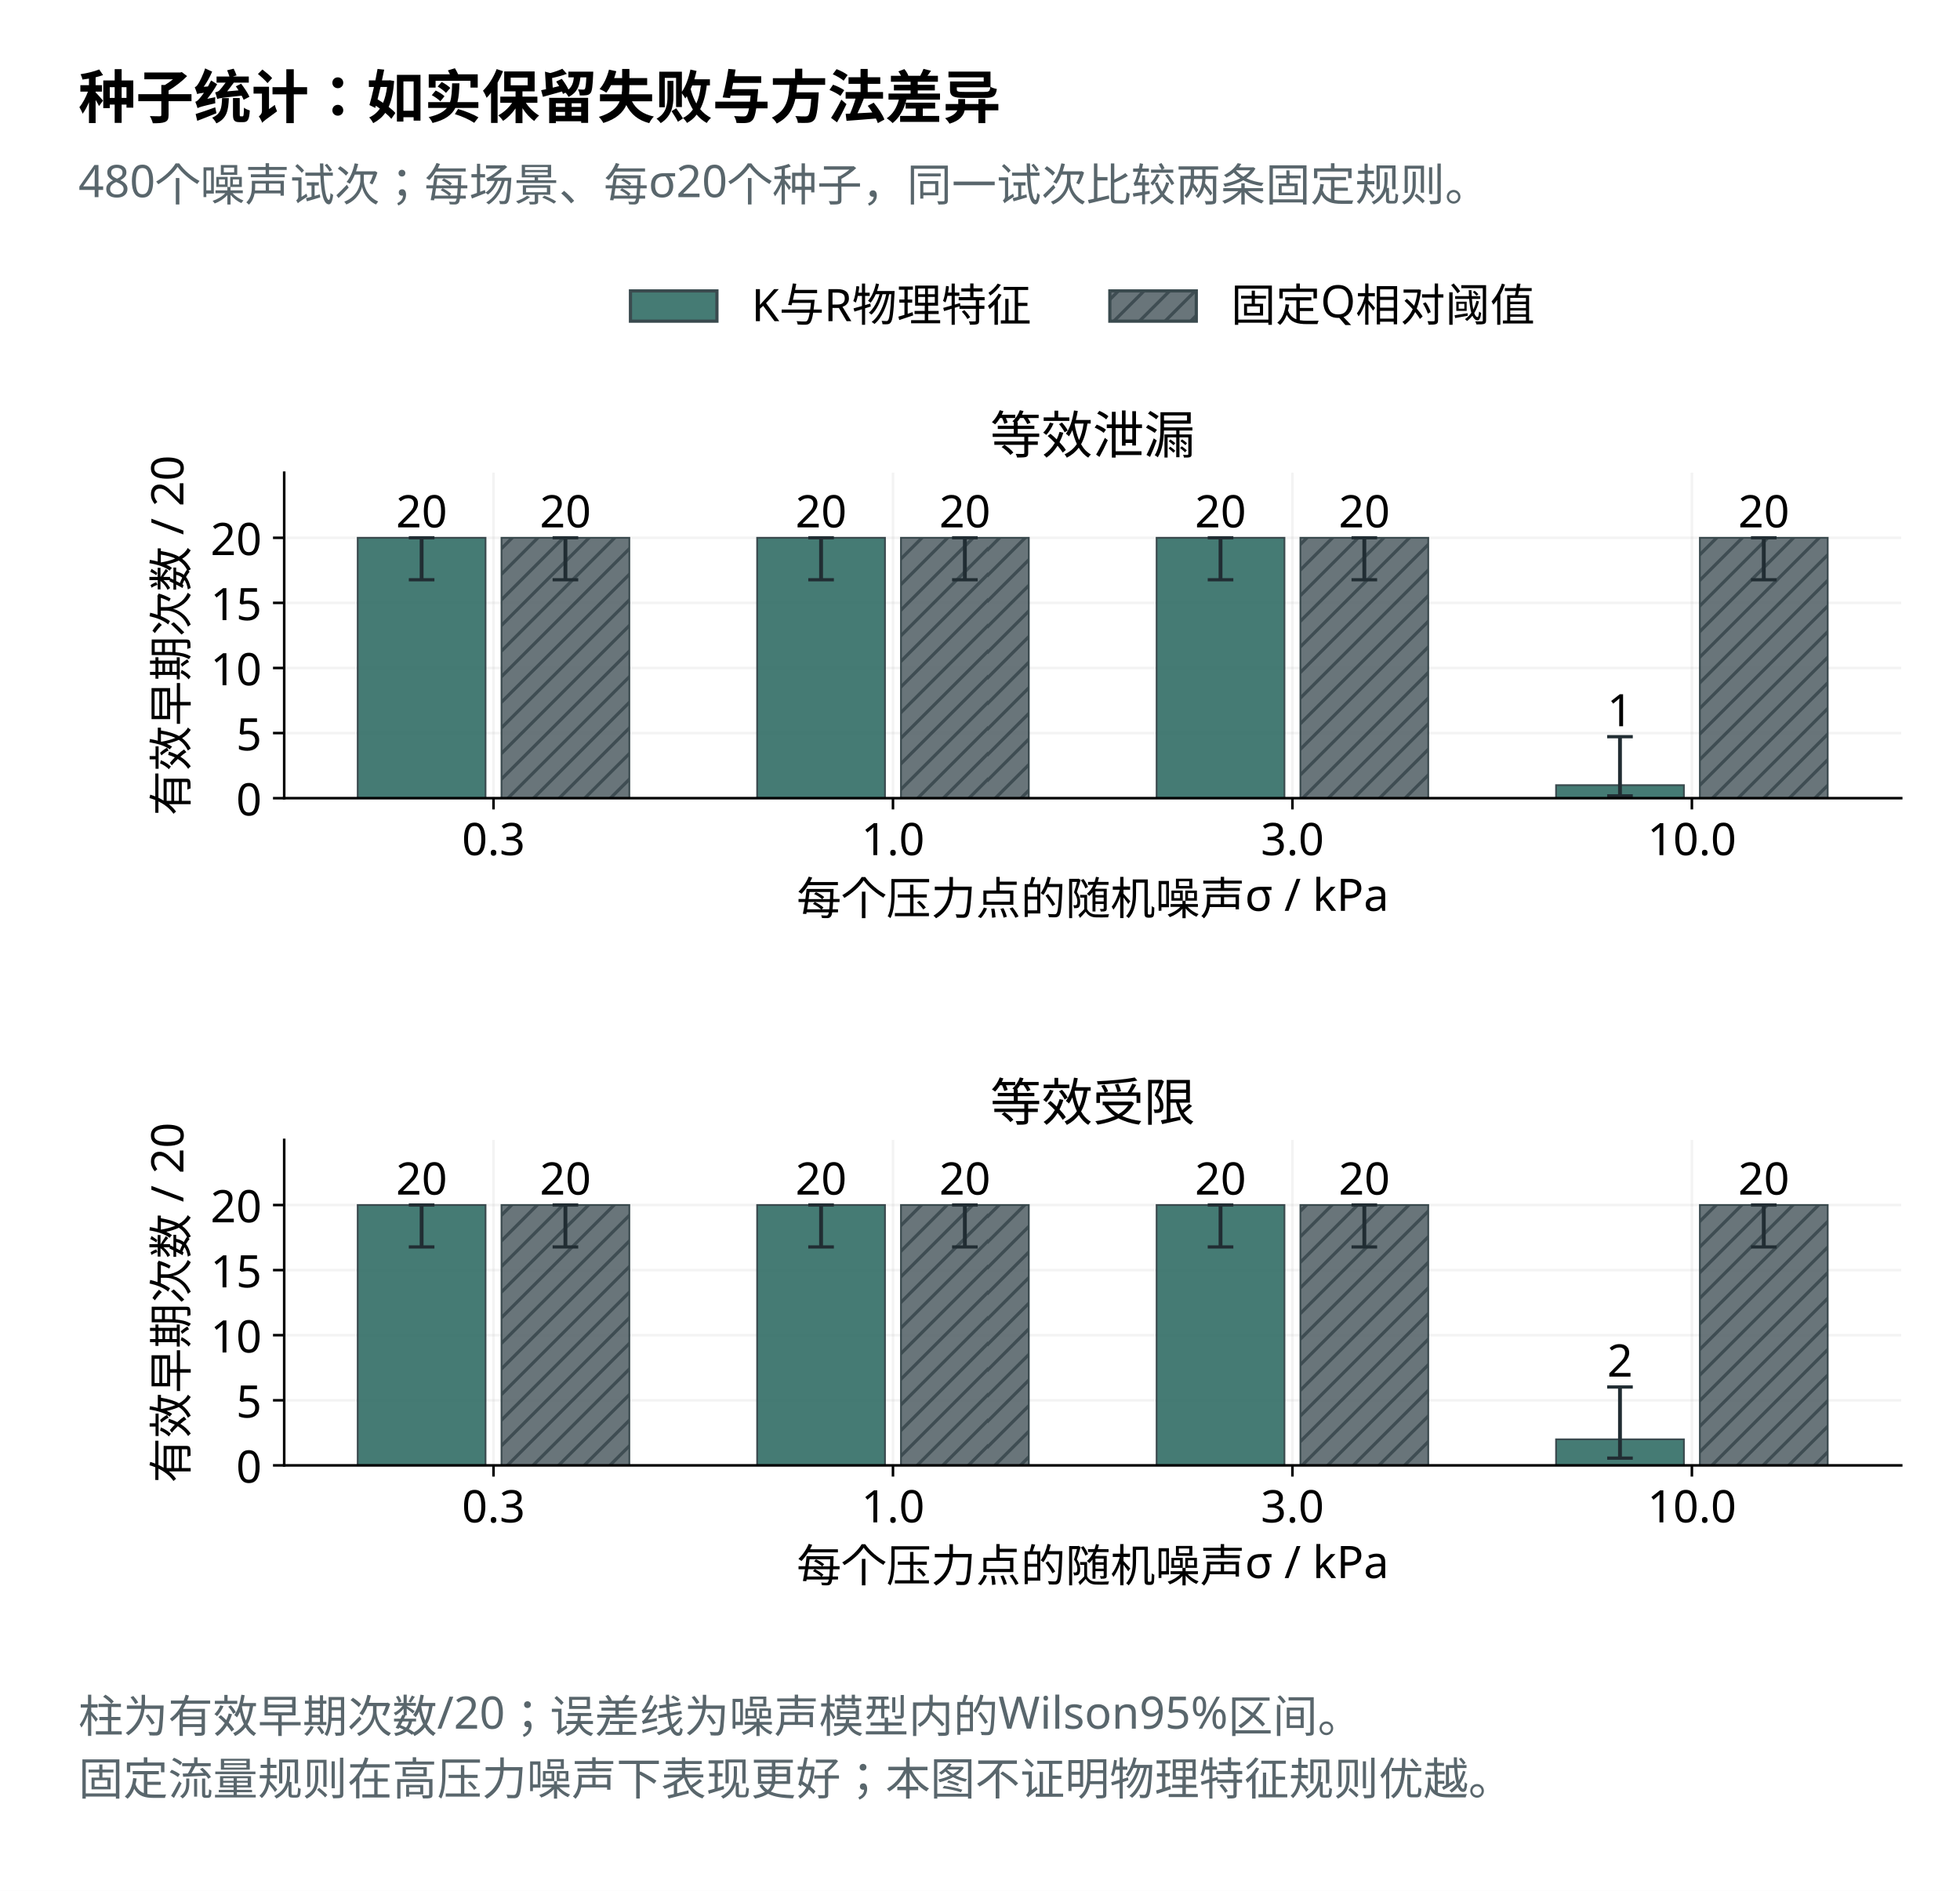
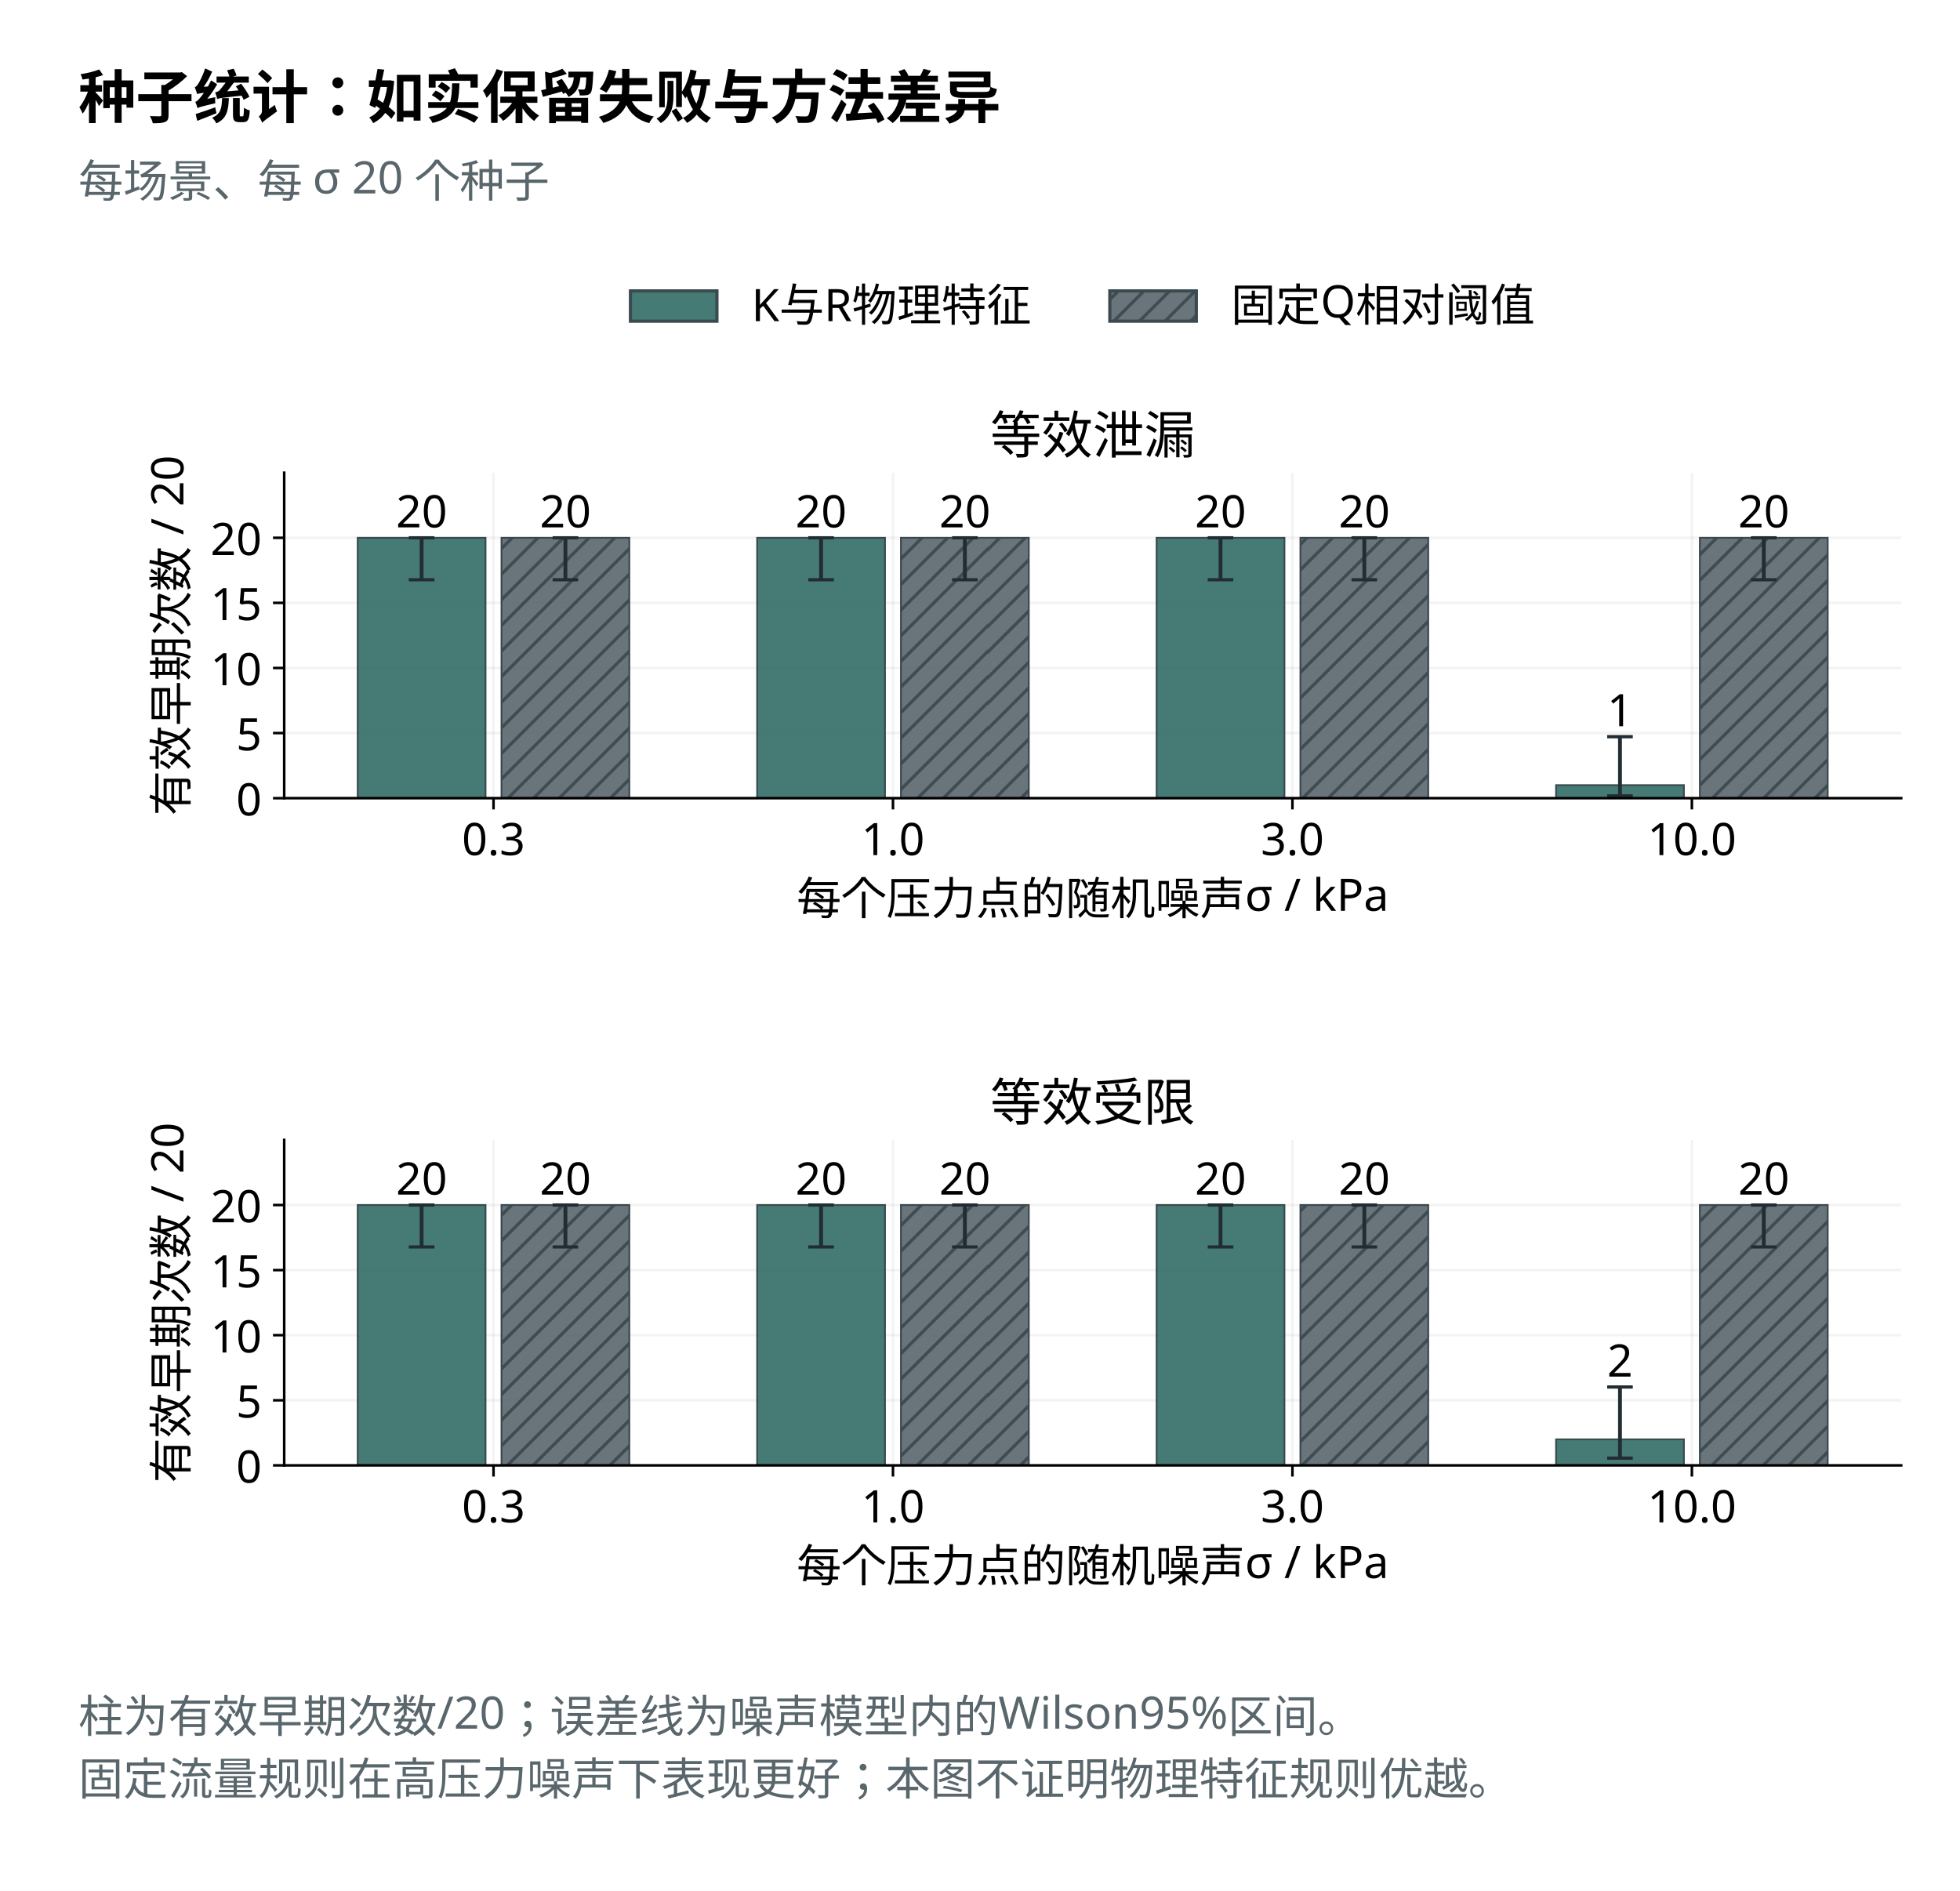
<svg xmlns="http://www.w3.org/2000/svg" xmlns:xlink="http://www.w3.org/1999/xlink" width="612pt" height="590.4pt" viewBox="0 0 612 590.4" version="1.1">
  <defs>
    <style type="text/css">*{stroke-linejoin: round; stroke-linecap: butt}</style>
  </defs>
  <g id="figure_1">
    <g id="patch_1">
      <path d="M 0 590.4 L 612 590.4 L 612 0 L 0 0 z " style="fill: #ffffff" />
    </g>
    <g id="axes_1">
      <g id="patch_2">
        <path d="M 88.74 249.226 L 593.64 249.226 L 593.64 147.6 L 88.74 147.6 z " style="fill: #ffffff" />
      </g>
      <g id="matplotlib.axis_1">
        <g id="xtick_1">
          <g id="line2d_1">
            <path d="M 154.098 249.226 L 154.098 147.6 " clip-path="url(#p4fcc6a9337)" style="fill: none; stroke: #b0b0b0; stroke-opacity: 0.15; stroke-width: 0.8; stroke-linecap: square" />
          </g>
          <g id="line2d_2">
            <defs>
              <path id="m7860bde8d5" d="M 0 0 L 0 3.5 " style="stroke: #000000; stroke-width: 0.8" />
            </defs>
            <g>
              <use xlink:href="#m7860bde8d5" x="154.098" y="249.226" style="stroke: #000000; stroke-width: 0.8" />
            </g>
          </g>
          <g id="text_1">
            <text style="font-size: 14px; font-family: 'Microsoft YaHei', sans-serif; text-anchor: middle" x="154.098" y="267.018" transform="rotate(-0 154.0976 267.0178)">0.3</text>
          </g>
        </g>
        <g id="xtick_2">
          <g id="line2d_3">
            <path d="M 278.826 249.226 L 278.826 147.6 " clip-path="url(#p4fcc6a9337)" style="fill: none; stroke: #b0b0b0; stroke-opacity: 0.15; stroke-width: 0.8; stroke-linecap: square" />
          </g>
          <g id="line2d_4">
            <g>
              <use xlink:href="#m7860bde8d5" x="278.826" y="249.226" style="stroke: #000000; stroke-width: 0.8" />
            </g>
          </g>
          <g id="text_2">
            <text style="font-size: 14px; font-family: 'Microsoft YaHei', sans-serif; text-anchor: middle" x="278.826" y="267.018" transform="rotate(-0 278.8259 267.0178)">1.0</text>
          </g>
        </g>
        <g id="xtick_3">
          <g id="line2d_5">
            <path d="M 403.554 249.226 L 403.554 147.6 " clip-path="url(#p4fcc6a9337)" style="fill: none; stroke: #b0b0b0; stroke-opacity: 0.15; stroke-width: 0.8; stroke-linecap: square" />
          </g>
          <g id="line2d_6">
            <g>
              <use xlink:href="#m7860bde8d5" x="403.554" y="249.226" style="stroke: #000000; stroke-width: 0.8" />
            </g>
          </g>
          <g id="text_3">
            <text style="font-size: 14px; font-family: 'Microsoft YaHei', sans-serif; text-anchor: middle" x="403.554" y="267.018" transform="rotate(-0 403.5541 267.0178)">3.0</text>
          </g>
        </g>
        <g id="xtick_4">
          <g id="line2d_7">
            <path d="M 528.282 249.226 L 528.282 147.6 " clip-path="url(#p4fcc6a9337)" style="fill: none; stroke: #b0b0b0; stroke-opacity: 0.15; stroke-width: 0.8; stroke-linecap: square" />
          </g>
          <g id="line2d_8">
            <g>
              <use xlink:href="#m7860bde8d5" x="528.282" y="249.226" style="stroke: #000000; stroke-width: 0.8" />
            </g>
          </g>
          <g id="text_4">
            <text style="font-size: 14px; font-family: 'Microsoft YaHei', sans-serif; text-anchor: middle" x="528.282" y="267.018" transform="rotate(-0 528.2824 267.0178)">10.0</text>
          </g>
        </g>
        <g id="text_5">
          <text style="font-size: 14px; font-family: 'Microsoft YaHei', sans-serif; text-anchor: middle" x="341.19" y="285.565" transform="rotate(-0 341.19 285.5651)">每个压力点的随机噪声σ / kPa</text>
        </g>
      </g>
      <g id="matplotlib.axis_2">
        <g id="ytick_1">
          <g id="line2d_9">
            <path d="M 88.74 249.226 L 593.64 249.226 " clip-path="url(#p4fcc6a9337)" style="fill: none; stroke: #b0b0b0; stroke-opacity: 0.15; stroke-width: 0.8; stroke-linecap: square" />
          </g>
          <g id="line2d_10">
            <defs>
              <path id="m71429e764d" d="M 0 0 L -3.5 0 " style="stroke: #000000; stroke-width: 0.8" />
            </defs>
            <g>
              <use xlink:href="#m71429e764d" x="88.74" y="249.226" style="stroke: #000000; stroke-width: 0.8" />
            </g>
          </g>
          <g id="text_6">
            <text style="font-size: 14px; font-family: 'Microsoft YaHei', sans-serif; text-anchor: end" x="81.74" y="254.622" transform="rotate(-0 81.74 254.622)">0</text>
          </g>
        </g>
        <g id="ytick_2">
          <g id="line2d_11">
            <path d="M 88.74 228.901 L 593.64 228.901 " clip-path="url(#p4fcc6a9337)" style="fill: none; stroke: #b0b0b0; stroke-opacity: 0.15; stroke-width: 0.8; stroke-linecap: square" />
          </g>
          <g id="line2d_12">
            <g>
              <use xlink:href="#m71429e764d" x="88.74" y="228.901" style="stroke: #000000; stroke-width: 0.8" />
            </g>
          </g>
          <g id="text_7">
            <text style="font-size: 14px; font-family: 'Microsoft YaHei', sans-serif; text-anchor: end" x="81.74" y="234.297" transform="rotate(-0 81.74 234.2968)">5</text>
          </g>
        </g>
        <g id="ytick_3">
          <g id="line2d_13">
            <path d="M 88.74 208.576 L 593.64 208.576 " clip-path="url(#p4fcc6a9337)" style="fill: none; stroke: #b0b0b0; stroke-opacity: 0.15; stroke-width: 0.8; stroke-linecap: square" />
          </g>
          <g id="line2d_14">
            <g>
              <use xlink:href="#m71429e764d" x="88.74" y="208.576" style="stroke: #000000; stroke-width: 0.8" />
            </g>
          </g>
          <g id="text_8">
            <text style="font-size: 14px; font-family: 'Microsoft YaHei', sans-serif; text-anchor: end" x="81.74" y="213.972" transform="rotate(-0 81.74 213.9715)">10</text>
          </g>
        </g>
        <g id="ytick_4">
          <g id="line2d_15">
            <path d="M 88.74 188.25 L 593.64 188.25 " clip-path="url(#p4fcc6a9337)" style="fill: none; stroke: #b0b0b0; stroke-opacity: 0.15; stroke-width: 0.8; stroke-linecap: square" />
          </g>
          <g id="line2d_16">
            <g>
              <use xlink:href="#m71429e764d" x="88.74" y="188.25" style="stroke: #000000; stroke-width: 0.8" />
            </g>
          </g>
          <g id="text_9">
            <text style="font-size: 14px; font-family: 'Microsoft YaHei', sans-serif; text-anchor: end" x="81.74" y="193.646" transform="rotate(-0 81.74 193.6463)">15</text>
          </g>
        </g>
        <g id="ytick_5">
          <g id="line2d_17">
            <path d="M 88.74 167.925 L 593.64 167.925 " clip-path="url(#p4fcc6a9337)" style="fill: none; stroke: #b0b0b0; stroke-opacity: 0.15; stroke-width: 0.8; stroke-linecap: square" />
          </g>
          <g id="line2d_18">
            <g>
              <use xlink:href="#m71429e764d" x="88.74" y="167.925" style="stroke: #000000; stroke-width: 0.8" />
            </g>
          </g>
          <g id="text_10">
            <text style="font-size: 14px; font-family: 'Microsoft YaHei', sans-serif; text-anchor: end" x="81.74" y="173.321" transform="rotate(-0 81.74 173.321)">20</text>
          </g>
        </g>
        <g id="text_11">
          <text style="font-size: 14px; font-family: 'Microsoft YaHei', sans-serif; text-anchor: middle" x="58.427" y="198.413" transform="rotate(-90 58.42672 198.4131)">有效早期次数 / 20</text>
        </g>
      </g>
      <g id="patch_3">
        <path d="M 111.69 249.226 L 151.603 249.226 L 151.603 167.925 L 111.69 167.925 z " clip-path="url(#p4fcc6a9337)" style="fill: #316d65; opacity: 0.9; stroke: #25363b; stroke-width: 0.55; stroke-linejoin: miter" />
      </g>
      <g id="patch_4">
        <path d="M 236.418 249.226 L 276.331 249.226 L 276.331 167.925 L 236.418 167.925 z " clip-path="url(#p4fcc6a9337)" style="fill: #316d65; opacity: 0.9; stroke: #25363b; stroke-width: 0.55; stroke-linejoin: miter" />
      </g>
      <g id="patch_5">
        <path d="M 361.147 249.226 L 401.06 249.226 L 401.06 167.925 L 361.147 167.925 z " clip-path="url(#p4fcc6a9337)" style="fill: #316d65; opacity: 0.9; stroke: #25363b; stroke-width: 0.55; stroke-linejoin: miter" />
      </g>
      <g id="patch_6">
        <path d="M 485.875 249.226 L 525.788 249.226 L 525.788 245.161 L 485.875 245.161 z " clip-path="url(#p4fcc6a9337)" style="fill: #316d65; opacity: 0.9; stroke: #25363b; stroke-width: 0.55; stroke-linejoin: miter" />
      </g>
      <g id="patch_7">
        <path d="M 156.592 249.226 L 196.505 249.226 L 196.505 167.925 L 156.592 167.925 z " clip-path="url(#p4fcc6a9337)" style="fill: url(#h5160d7fc4d); opacity: 0.9; stroke: #25363b; stroke-width: 0.55; stroke-linejoin: miter" />
      </g>
      <g id="patch_8">
        <path d="M 281.32 249.226 L 321.233 249.226 L 321.233 167.925 L 281.32 167.925 z " clip-path="url(#p4fcc6a9337)" style="fill: url(#h5160d7fc4d); opacity: 0.9; stroke: #25363b; stroke-width: 0.55; stroke-linejoin: miter" />
      </g>
      <g id="patch_9">
        <path d="M 406.049 249.226 L 445.962 249.226 L 445.962 167.925 L 406.049 167.925 z " clip-path="url(#p4fcc6a9337)" style="fill: url(#h5160d7fc4d); opacity: 0.9; stroke: #25363b; stroke-width: 0.55; stroke-linejoin: miter" />
      </g>
      <g id="patch_10">
        <path d="M 530.777 249.226 L 570.69 249.226 L 570.69 167.925 L 530.777 167.925 z " clip-path="url(#p4fcc6a9337)" style="fill: url(#h5160d7fc4d); opacity: 0.9; stroke: #25363b; stroke-width: 0.55; stroke-linejoin: miter" />
      </g>
      <g id="LineCollection_1">
        <path d="M 131.647 181.025 L 131.647 167.925 " clip-path="url(#p4fcc6a9337)" style="fill: none; stroke: #212d33; stroke-width: 1.2" />
        <path d="M 256.375 181.025 L 256.375 167.925 " clip-path="url(#p4fcc6a9337)" style="fill: none; stroke: #212d33; stroke-width: 1.2" />
        <path d="M 381.103 181.025 L 381.103 167.925 " clip-path="url(#p4fcc6a9337)" style="fill: none; stroke: #212d33; stroke-width: 1.2" />
        <path d="M 505.831 248.504 L 505.831 230.029 " clip-path="url(#p4fcc6a9337)" style="fill: none; stroke: #212d33; stroke-width: 1.2" />
      </g>
      <g id="line2d_19">
        <defs>
          <path id="m0f7155d65c" d="M 4 0 L -4 -0 " style="stroke: #212d33" />
        </defs>
        <g clip-path="url(#p4fcc6a9337)">
          <use xlink:href="#m0f7155d65c" x="131.647" y="181.025" style="fill: #1f77b4; stroke: #212d33" />
          <use xlink:href="#m0f7155d65c" x="256.375" y="181.025" style="fill: #1f77b4; stroke: #212d33" />
          <use xlink:href="#m0f7155d65c" x="381.103" y="181.025" style="fill: #1f77b4; stroke: #212d33" />
          <use xlink:href="#m0f7155d65c" x="505.831" y="248.504" style="fill: #1f77b4; stroke: #212d33" />
        </g>
      </g>
      <g id="line2d_20">
        <g clip-path="url(#p4fcc6a9337)">
          <use xlink:href="#m0f7155d65c" x="131.647" y="167.925" style="fill: #1f77b4; stroke: #212d33" />
          <use xlink:href="#m0f7155d65c" x="256.375" y="167.925" style="fill: #1f77b4; stroke: #212d33" />
          <use xlink:href="#m0f7155d65c" x="381.103" y="167.925" style="fill: #1f77b4; stroke: #212d33" />
          <use xlink:href="#m0f7155d65c" x="505.831" y="230.029" style="fill: #1f77b4; stroke: #212d33" />
        </g>
      </g>
      <g id="LineCollection_2">
        <path d="M 176.549 181.025 L 176.549 167.925 " clip-path="url(#p4fcc6a9337)" style="fill: none; stroke: #212d33; stroke-width: 1.2" />
        <path d="M 301.277 181.025 L 301.277 167.925 " clip-path="url(#p4fcc6a9337)" style="fill: none; stroke: #212d33; stroke-width: 1.2" />
        <path d="M 426.005 181.025 L 426.005 167.925 " clip-path="url(#p4fcc6a9337)" style="fill: none; stroke: #212d33; stroke-width: 1.2" />
        <path d="M 550.733 181.025 L 550.733 167.925 " clip-path="url(#p4fcc6a9337)" style="fill: none; stroke: #212d33; stroke-width: 1.2" />
      </g>
      <g id="line2d_21">
        <g clip-path="url(#p4fcc6a9337)">
          <use xlink:href="#m0f7155d65c" x="176.549" y="181.025" style="fill: #1f77b4; stroke: #212d33" />
          <use xlink:href="#m0f7155d65c" x="301.277" y="181.025" style="fill: #1f77b4; stroke: #212d33" />
          <use xlink:href="#m0f7155d65c" x="426.005" y="181.025" style="fill: #1f77b4; stroke: #212d33" />
          <use xlink:href="#m0f7155d65c" x="550.733" y="181.025" style="fill: #1f77b4; stroke: #212d33" />
        </g>
      </g>
      <g id="line2d_22">
        <g clip-path="url(#p4fcc6a9337)">
          <use xlink:href="#m0f7155d65c" x="176.549" y="167.925" style="fill: #1f77b4; stroke: #212d33" />
          <use xlink:href="#m0f7155d65c" x="301.277" y="167.925" style="fill: #1f77b4; stroke: #212d33" />
          <use xlink:href="#m0f7155d65c" x="426.005" y="167.925" style="fill: #1f77b4; stroke: #212d33" />
          <use xlink:href="#m0f7155d65c" x="550.733" y="167.925" style="fill: #1f77b4; stroke: #212d33" />
        </g>
      </g>
      <g id="patch_11">
        <path d="M 88.74 249.226 L 88.74 147.6 " style="fill: none; stroke: #000000; stroke-width: 0.8; stroke-linejoin: miter; stroke-linecap: square" />
      </g>
      <g id="patch_12">
        <path d="M 88.74 249.226 L 593.64 249.226 " style="fill: none; stroke: #000000; stroke-width: 0.8; stroke-linejoin: miter; stroke-linecap: square" />
      </g>
      <g id="text_12">
        <text style="font-size: 14px; font-family: 'Microsoft YaHei', sans-serif; text-anchor: middle" x="131.647" y="164.673" transform="rotate(-0 131.6465 164.6732)">20</text>
      </g>
      <g id="text_13">
        <text style="font-size: 14px; font-family: 'Microsoft YaHei', sans-serif; text-anchor: middle" x="256.375" y="164.673" transform="rotate(-0 256.3748 164.6732)">20</text>
      </g>
      <g id="text_14">
        <text style="font-size: 14px; font-family: 'Microsoft YaHei', sans-serif; text-anchor: middle" x="381.103" y="164.673" transform="rotate(-0 381.103 164.6732)">20</text>
      </g>
      <g id="text_15">
        <text style="font-size: 14px; font-family: 'Microsoft YaHei', sans-serif; text-anchor: middle" x="505.831" y="226.776" transform="rotate(-0 505.8313 226.7765)">1</text>
      </g>
      <g id="text_16">
        <text style="font-size: 14px; font-family: 'Microsoft YaHei', sans-serif; text-anchor: middle" x="176.549" y="164.673" transform="rotate(-0 176.5487 164.6732)">20</text>
      </g>
      <g id="text_17">
        <text style="font-size: 14px; font-family: 'Microsoft YaHei', sans-serif; text-anchor: middle" x="301.277" y="164.673" transform="rotate(-0 301.277 164.6732)">20</text>
      </g>
      <g id="text_18">
        <text style="font-size: 14px; font-family: 'Microsoft YaHei', sans-serif; text-anchor: middle" x="426.005" y="164.673" transform="rotate(-0 426.0052 164.6732)">20</text>
      </g>
      <g id="text_19">
        <text style="font-size: 14px; font-family: 'Microsoft YaHei', sans-serif; text-anchor: middle" x="550.733" y="164.673" transform="rotate(-0 550.7335 164.6732)">20</text>
      </g>
      <g id="text_20">
        <text style="font-size: 16px; font-family: 'Microsoft YaHei', sans-serif; text-anchor: middle" x="341.19" y="141.6" transform="rotate(-0 341.19 141.6)">等效泄漏</text>
      </g>
    </g>
    <g id="axes_2">
      <g id="patch_13">
        <path d="M 88.74 457.56 L 593.64 457.56 L 593.64 355.934 L 88.74 355.934 z " style="fill: #ffffff" />
      </g>
      <g id="matplotlib.axis_3">
        <g id="xtick_5">
          <g id="line2d_23">
            <path d="M 154.098 457.56 L 154.098 355.934 " clip-path="url(#ped98b7848b)" style="fill: none; stroke: #b0b0b0; stroke-opacity: 0.15; stroke-width: 0.8; stroke-linecap: square" />
          </g>
          <g id="line2d_24">
            <g>
              <use xlink:href="#m7860bde8d5" x="154.098" y="457.56" style="stroke: #000000; stroke-width: 0.8" />
            </g>
          </g>
          <g id="text_21">
            <text style="font-size: 14px; font-family: 'Microsoft YaHei', sans-serif; text-anchor: middle" x="154.098" y="475.352" transform="rotate(-0 154.0976 475.3516)">0.3</text>
          </g>
        </g>
        <g id="xtick_6">
          <g id="line2d_25">
            <path d="M 278.826 457.56 L 278.826 355.934 " clip-path="url(#ped98b7848b)" style="fill: none; stroke: #b0b0b0; stroke-opacity: 0.15; stroke-width: 0.8; stroke-linecap: square" />
          </g>
          <g id="line2d_26">
            <g>
              <use xlink:href="#m7860bde8d5" x="278.826" y="457.56" style="stroke: #000000; stroke-width: 0.8" />
            </g>
          </g>
          <g id="text_22">
            <text style="font-size: 14px; font-family: 'Microsoft YaHei', sans-serif; text-anchor: middle" x="278.826" y="475.352" transform="rotate(-0 278.8259 475.3516)">1.0</text>
          </g>
        </g>
        <g id="xtick_7">
          <g id="line2d_27">
            <path d="M 403.554 457.56 L 403.554 355.934 " clip-path="url(#ped98b7848b)" style="fill: none; stroke: #b0b0b0; stroke-opacity: 0.15; stroke-width: 0.8; stroke-linecap: square" />
          </g>
          <g id="line2d_28">
            <g>
              <use xlink:href="#m7860bde8d5" x="403.554" y="457.56" style="stroke: #000000; stroke-width: 0.8" />
            </g>
          </g>
          <g id="text_23">
            <text style="font-size: 14px; font-family: 'Microsoft YaHei', sans-serif; text-anchor: middle" x="403.554" y="475.352" transform="rotate(-0 403.5541 475.3516)">3.0</text>
          </g>
        </g>
        <g id="xtick_8">
          <g id="line2d_29">
            <path d="M 528.282 457.56 L 528.282 355.934 " clip-path="url(#ped98b7848b)" style="fill: none; stroke: #b0b0b0; stroke-opacity: 0.15; stroke-width: 0.8; stroke-linecap: square" />
          </g>
          <g id="line2d_30">
            <g>
              <use xlink:href="#m7860bde8d5" x="528.282" y="457.56" style="stroke: #000000; stroke-width: 0.8" />
            </g>
          </g>
          <g id="text_24">
            <text style="font-size: 14px; font-family: 'Microsoft YaHei', sans-serif; text-anchor: middle" x="528.282" y="475.352" transform="rotate(-0 528.2824 475.3516)">10.0</text>
          </g>
        </g>
        <g id="text_25">
          <text style="font-size: 14px; font-family: 'Microsoft YaHei', sans-serif; text-anchor: middle" x="341.19" y="493.899" transform="rotate(-0 341.19 493.8988)">每个压力点的随机噪声σ / kPa</text>
        </g>
      </g>
      <g id="matplotlib.axis_4">
        <g id="ytick_6">
          <g id="line2d_31">
            <path d="M 88.74 457.56 L 593.64 457.56 " clip-path="url(#ped98b7848b)" style="fill: none; stroke: #b0b0b0; stroke-opacity: 0.15; stroke-width: 0.8; stroke-linecap: square" />
          </g>
          <g id="line2d_32">
            <g>
              <use xlink:href="#m71429e764d" x="88.74" y="457.56" style="stroke: #000000; stroke-width: 0.8" />
            </g>
          </g>
          <g id="text_26">
            <text style="font-size: 14px; font-family: 'Microsoft YaHei', sans-serif; text-anchor: end" x="81.74" y="462.956" transform="rotate(-0 81.74 462.9558)">0</text>
          </g>
        </g>
        <g id="ytick_7">
          <g id="line2d_33">
            <path d="M 88.74 437.235 L 593.64 437.235 " clip-path="url(#ped98b7848b)" style="fill: none; stroke: #b0b0b0; stroke-opacity: 0.15; stroke-width: 0.8; stroke-linecap: square" />
          </g>
          <g id="line2d_34">
            <g>
              <use xlink:href="#m71429e764d" x="88.74" y="437.235" style="stroke: #000000; stroke-width: 0.8" />
            </g>
          </g>
          <g id="text_27">
            <text style="font-size: 14px; font-family: 'Microsoft YaHei', sans-serif; text-anchor: end" x="81.74" y="442.631" transform="rotate(-0 81.74 442.6305)">5</text>
          </g>
        </g>
        <g id="ytick_8">
          <g id="line2d_35">
            <path d="M 88.74 416.91 L 593.64 416.91 " clip-path="url(#ped98b7848b)" style="fill: none; stroke: #b0b0b0; stroke-opacity: 0.15; stroke-width: 0.8; stroke-linecap: square" />
          </g>
          <g id="line2d_36">
            <g>
              <use xlink:href="#m71429e764d" x="88.74" y="416.91" style="stroke: #000000; stroke-width: 0.8" />
            </g>
          </g>
          <g id="text_28">
            <text style="font-size: 14px; font-family: 'Microsoft YaHei', sans-serif; text-anchor: end" x="81.74" y="422.305" transform="rotate(-0 81.74 422.3053)">10</text>
          </g>
        </g>
        <g id="ytick_9">
          <g id="line2d_37">
            <path d="M 88.74 396.584 L 593.64 396.584 " clip-path="url(#ped98b7848b)" style="fill: none; stroke: #b0b0b0; stroke-opacity: 0.15; stroke-width: 0.8; stroke-linecap: square" />
          </g>
          <g id="line2d_38">
            <g>
              <use xlink:href="#m71429e764d" x="88.74" y="396.584" style="stroke: #000000; stroke-width: 0.8" />
            </g>
          </g>
          <g id="text_29">
            <text style="font-size: 14px; font-family: 'Microsoft YaHei', sans-serif; text-anchor: end" x="81.74" y="401.98" transform="rotate(-0 81.74 401.98)">15</text>
          </g>
        </g>
        <g id="ytick_10">
          <g id="line2d_39">
            <path d="M 88.74 376.259 L 593.64 376.259 " clip-path="url(#ped98b7848b)" style="fill: none; stroke: #b0b0b0; stroke-opacity: 0.15; stroke-width: 0.8; stroke-linecap: square" />
          </g>
          <g id="line2d_40">
            <g>
              <use xlink:href="#m71429e764d" x="88.74" y="376.259" style="stroke: #000000; stroke-width: 0.8" />
            </g>
          </g>
          <g id="text_30">
            <text style="font-size: 14px; font-family: 'Microsoft YaHei', sans-serif; text-anchor: end" x="81.74" y="381.655" transform="rotate(-0 81.74 381.6548)">20</text>
          </g>
        </g>
        <g id="text_31">
          <text style="font-size: 14px; font-family: 'Microsoft YaHei', sans-serif; text-anchor: middle" x="58.427" y="406.747" transform="rotate(-90 58.42672 406.7469)">有效早期次数 / 20</text>
        </g>
      </g>
      <g id="patch_14">
        <path d="M 111.69 457.56 L 151.603 457.56 L 151.603 376.259 L 111.69 376.259 z " clip-path="url(#ped98b7848b)" style="fill: #316d65; opacity: 0.9; stroke: #25363b; stroke-width: 0.55; stroke-linejoin: miter" />
      </g>
      <g id="patch_15">
        <path d="M 236.418 457.56 L 276.331 457.56 L 276.331 376.259 L 236.418 376.259 z " clip-path="url(#ped98b7848b)" style="fill: #316d65; opacity: 0.9; stroke: #25363b; stroke-width: 0.55; stroke-linejoin: miter" />
      </g>
      <g id="patch_16">
        <path d="M 361.147 457.56 L 401.06 457.56 L 401.06 376.259 L 361.147 376.259 z " clip-path="url(#ped98b7848b)" style="fill: #316d65; opacity: 0.9; stroke: #25363b; stroke-width: 0.55; stroke-linejoin: miter" />
      </g>
      <g id="patch_17">
        <path d="M 485.875 457.56 L 525.788 457.56 L 525.788 449.43 L 485.875 449.43 z " clip-path="url(#ped98b7848b)" style="fill: #316d65; opacity: 0.9; stroke: #25363b; stroke-width: 0.55; stroke-linejoin: miter" />
      </g>
      <g id="patch_18">
        <path d="M 156.592 457.56 L 196.505 457.56 L 196.505 376.259 L 156.592 376.259 z " clip-path="url(#ped98b7848b)" style="fill: url(#h5160d7fc4d); opacity: 0.9; stroke: #25363b; stroke-width: 0.55; stroke-linejoin: miter" />
      </g>
      <g id="patch_19">
        <path d="M 281.32 457.56 L 321.233 457.56 L 321.233 376.259 L 281.32 376.259 z " clip-path="url(#ped98b7848b)" style="fill: url(#h5160d7fc4d); opacity: 0.9; stroke: #25363b; stroke-width: 0.55; stroke-linejoin: miter" />
      </g>
      <g id="patch_20">
        <path d="M 406.049 457.56 L 445.962 457.56 L 445.962 376.259 L 406.049 376.259 z " clip-path="url(#ped98b7848b)" style="fill: url(#h5160d7fc4d); opacity: 0.9; stroke: #25363b; stroke-width: 0.55; stroke-linejoin: miter" />
      </g>
      <g id="patch_21">
        <path d="M 530.777 457.56 L 570.69 457.56 L 570.69 376.259 L 530.777 376.259 z " clip-path="url(#ped98b7848b)" style="fill: url(#h5160d7fc4d); opacity: 0.9; stroke: #25363b; stroke-width: 0.55; stroke-linejoin: miter" />
      </g>
      <g id="LineCollection_3">
        <path d="M 131.647 389.359 L 131.647 376.259 " clip-path="url(#ped98b7848b)" style="fill: none; stroke: #212d33; stroke-width: 1.2" />
        <path d="M 256.375 389.359 L 256.375 376.259 " clip-path="url(#ped98b7848b)" style="fill: none; stroke: #212d33; stroke-width: 1.2" />
        <path d="M 381.103 389.359 L 381.103 376.259 " clip-path="url(#ped98b7848b)" style="fill: none; stroke: #212d33; stroke-width: 1.2" />
        <path d="M 505.831 455.294 L 505.831 433.086 " clip-path="url(#ped98b7848b)" style="fill: none; stroke: #212d33; stroke-width: 1.2" />
      </g>
      <g id="line2d_41">
        <g clip-path="url(#ped98b7848b)">
          <use xlink:href="#m0f7155d65c" x="131.647" y="389.359" style="fill: #1f77b4; stroke: #212d33" />
          <use xlink:href="#m0f7155d65c" x="256.375" y="389.359" style="fill: #1f77b4; stroke: #212d33" />
          <use xlink:href="#m0f7155d65c" x="381.103" y="389.359" style="fill: #1f77b4; stroke: #212d33" />
          <use xlink:href="#m0f7155d65c" x="505.831" y="455.294" style="fill: #1f77b4; stroke: #212d33" />
        </g>
      </g>
      <g id="line2d_42">
        <g clip-path="url(#ped98b7848b)">
          <use xlink:href="#m0f7155d65c" x="131.647" y="376.259" style="fill: #1f77b4; stroke: #212d33" />
          <use xlink:href="#m0f7155d65c" x="256.375" y="376.259" style="fill: #1f77b4; stroke: #212d33" />
          <use xlink:href="#m0f7155d65c" x="381.103" y="376.259" style="fill: #1f77b4; stroke: #212d33" />
          <use xlink:href="#m0f7155d65c" x="505.831" y="433.086" style="fill: #1f77b4; stroke: #212d33" />
        </g>
      </g>
      <g id="LineCollection_4">
        <path d="M 176.549 389.359 L 176.549 376.259 " clip-path="url(#ped98b7848b)" style="fill: none; stroke: #212d33; stroke-width: 1.2" />
        <path d="M 301.277 389.359 L 301.277 376.259 " clip-path="url(#ped98b7848b)" style="fill: none; stroke: #212d33; stroke-width: 1.2" />
        <path d="M 426.005 389.359 L 426.005 376.259 " clip-path="url(#ped98b7848b)" style="fill: none; stroke: #212d33; stroke-width: 1.2" />
        <path d="M 550.733 389.359 L 550.733 376.259 " clip-path="url(#ped98b7848b)" style="fill: none; stroke: #212d33; stroke-width: 1.2" />
      </g>
      <g id="line2d_43">
        <g clip-path="url(#ped98b7848b)">
          <use xlink:href="#m0f7155d65c" x="176.549" y="389.359" style="fill: #1f77b4; stroke: #212d33" />
          <use xlink:href="#m0f7155d65c" x="301.277" y="389.359" style="fill: #1f77b4; stroke: #212d33" />
          <use xlink:href="#m0f7155d65c" x="426.005" y="389.359" style="fill: #1f77b4; stroke: #212d33" />
          <use xlink:href="#m0f7155d65c" x="550.733" y="389.359" style="fill: #1f77b4; stroke: #212d33" />
        </g>
      </g>
      <g id="line2d_44">
        <g clip-path="url(#ped98b7848b)">
          <use xlink:href="#m0f7155d65c" x="176.549" y="376.259" style="fill: #1f77b4; stroke: #212d33" />
          <use xlink:href="#m0f7155d65c" x="301.277" y="376.259" style="fill: #1f77b4; stroke: #212d33" />
          <use xlink:href="#m0f7155d65c" x="426.005" y="376.259" style="fill: #1f77b4; stroke: #212d33" />
          <use xlink:href="#m0f7155d65c" x="550.733" y="376.259" style="fill: #1f77b4; stroke: #212d33" />
        </g>
      </g>
      <g id="patch_22">
        <path d="M 88.74 457.56 L 88.74 355.934 " style="fill: none; stroke: #000000; stroke-width: 0.8; stroke-linejoin: miter; stroke-linecap: square" />
      </g>
      <g id="patch_23">
        <path d="M 88.74 457.56 L 593.64 457.56 " style="fill: none; stroke: #000000; stroke-width: 0.8; stroke-linejoin: miter; stroke-linecap: square" />
      </g>
      <g id="text_32">
        <text style="font-size: 14px; font-family: 'Microsoft YaHei', sans-serif; text-anchor: middle" x="131.647" y="373.007" transform="rotate(-0 131.6465 373.007)">20</text>
      </g>
      <g id="text_33">
        <text style="font-size: 14px; font-family: 'Microsoft YaHei', sans-serif; text-anchor: middle" x="256.375" y="373.007" transform="rotate(-0 256.3748 373.007)">20</text>
      </g>
      <g id="text_34">
        <text style="font-size: 14px; font-family: 'Microsoft YaHei', sans-serif; text-anchor: middle" x="381.103" y="373.007" transform="rotate(-0 381.103 373.007)">20</text>
      </g>
      <g id="text_35">
        <text style="font-size: 14px; font-family: 'Microsoft YaHei', sans-serif; text-anchor: middle" x="505.831" y="429.834" transform="rotate(-0 505.8313 429.8336)">2</text>
      </g>
      <g id="text_36">
        <text style="font-size: 14px; font-family: 'Microsoft YaHei', sans-serif; text-anchor: middle" x="176.549" y="373.007" transform="rotate(-0 176.5487 373.007)">20</text>
      </g>
      <g id="text_37">
        <text style="font-size: 14px; font-family: 'Microsoft YaHei', sans-serif; text-anchor: middle" x="301.277" y="373.007" transform="rotate(-0 301.277 373.007)">20</text>
      </g>
      <g id="text_38">
        <text style="font-size: 14px; font-family: 'Microsoft YaHei', sans-serif; text-anchor: middle" x="426.005" y="373.007" transform="rotate(-0 426.0052 373.007)">20</text>
      </g>
      <g id="text_39">
        <text style="font-size: 14px; font-family: 'Microsoft YaHei', sans-serif; text-anchor: middle" x="550.733" y="373.007" transform="rotate(-0 550.7335 373.007)">20</text>
      </g>
      <g id="text_40">
        <text style="font-size: 16px; font-family: 'Microsoft YaHei', sans-serif; text-anchor: middle" x="341.19" y="349.934" transform="rotate(-0 341.19 349.9338)">等效受限</text>
      </g>
    </g>
    <g id="text_41">
      <text style="font-weight: 700; font-size: 18px; font-family: 'Microsoft YaHei', sans-serif; text-anchor: start" x="24.48" y="36.824" transform="rotate(-0 24.48 36.82395)">种子统计：如实保留失败与方法差异</text>
    </g>
    <g id="text_42">
-       <text style="font-size: 14px; font-family: 'Microsoft YaHei', sans-serif; text-anchor: start; fill: #59666c" x="24.48" y="61.566" transform="rotate(-0 24.48 61.56596)">480个噪声试次；每场景、每σ20个种子，同一试次比较两条固定规则。</text>
+       <text style="font-size: 14px; font-family: 'Microsoft YaHei', sans-serif; text-anchor: start; fill: #59666c" x="24.48" y="61.566" transform="rotate(-0 24.48 61.56596)">每场景、每 σ 20 个种子</text>
    </g>
    <g id="text_43">
      <text style="font-size: 14px; font-family: 'Microsoft YaHei', sans-serif; fill: #59666c" transform="translate(24.48 540.9326)">柱为有效早期次数/20；误差线为噪声模型内的Wilson95%区间。</text>
      <text style="font-size: 14px; font-family: 'Microsoft YaHei', sans-serif; fill: #59666c" transform="translate(24.48 560.476)">固定流量规则在高压力噪声下表现更好；本图不证明物理特征规则优越。</text>
    </g>
    <g id="legend_1">
      <g id="patch_24">
        <path d="M 196.857 100.284 L 223.857 100.284 L 223.857 90.834 L 196.857 90.834 z " style="fill: #316d65; opacity: 0.9; stroke: #25363b; stroke-linejoin: miter" />
      </g>
      <g id="text_44">
        <text style="font-size: 14px; font-family: 'Microsoft YaHei', sans-serif; text-anchor: start" x="234.657" y="100.284" transform="rotate(-0 234.6571 100.284)">K与R物理特征</text>
      </g>
      <g id="patch_25">
        <path d="M 346.54 100.284 L 373.54 100.284 L 373.54 90.834 L 346.54 90.834 z " style="fill: url(#h5160d7fc4d); opacity: 0.9; stroke: #25363b; stroke-linejoin: miter" />
      </g>
      <g id="text_45">
        <text style="font-size: 14px; font-family: 'Microsoft YaHei', sans-serif; text-anchor: start" x="384.34" y="100.284" transform="rotate(-0 384.3404 100.284)">固定Q相对阈值</text>
      </g>
    </g>
  </g>
  <defs>
    <clipPath id="p4fcc6a9337">
      <rect x="88.74" y="147.6" width="504.9" height="101.626" />
    </clipPath>
    <clipPath id="ped98b7848b">
      <rect x="88.74" y="355.934" width="504.9" height="101.626" />
    </clipPath>
  </defs>
  <defs>
    <pattern id="h5160d7fc4d" patternUnits="userSpaceOnUse" x="0" y="0" width="72" height="72">
      <rect x="0" y="0" width="73" height="73" fill="#59666c" />
      <path d="M -36 36 L 36 -36 M -32 40 L 40 -32 M -28 44 L 44 -28 M -24 48 L 48 -24 M -20 52 L 52 -20 M -16 56 L 56 -16 M -12 60 L 60 -12 M -8 64 L 64 -8 M -4 68 L 68 -4 M 0 72 L 72 0 M 4 76 L 76 4 M 8 80 L 80 8 M 12 84 L 84 12 M 16 88 L 88 16 M 20 92 L 92 20 M 24 96 L 96 24 M 28 100 L 100 28 M 32 104 L 104 32 M 36 108 L 108 36 " style="fill: #25363b; stroke: #25363b; stroke-width: 1.0; stroke-linecap: butt; stroke-linejoin: miter; stroke-opacity: 0.9" />
    </pattern>
  </defs>
</svg>
